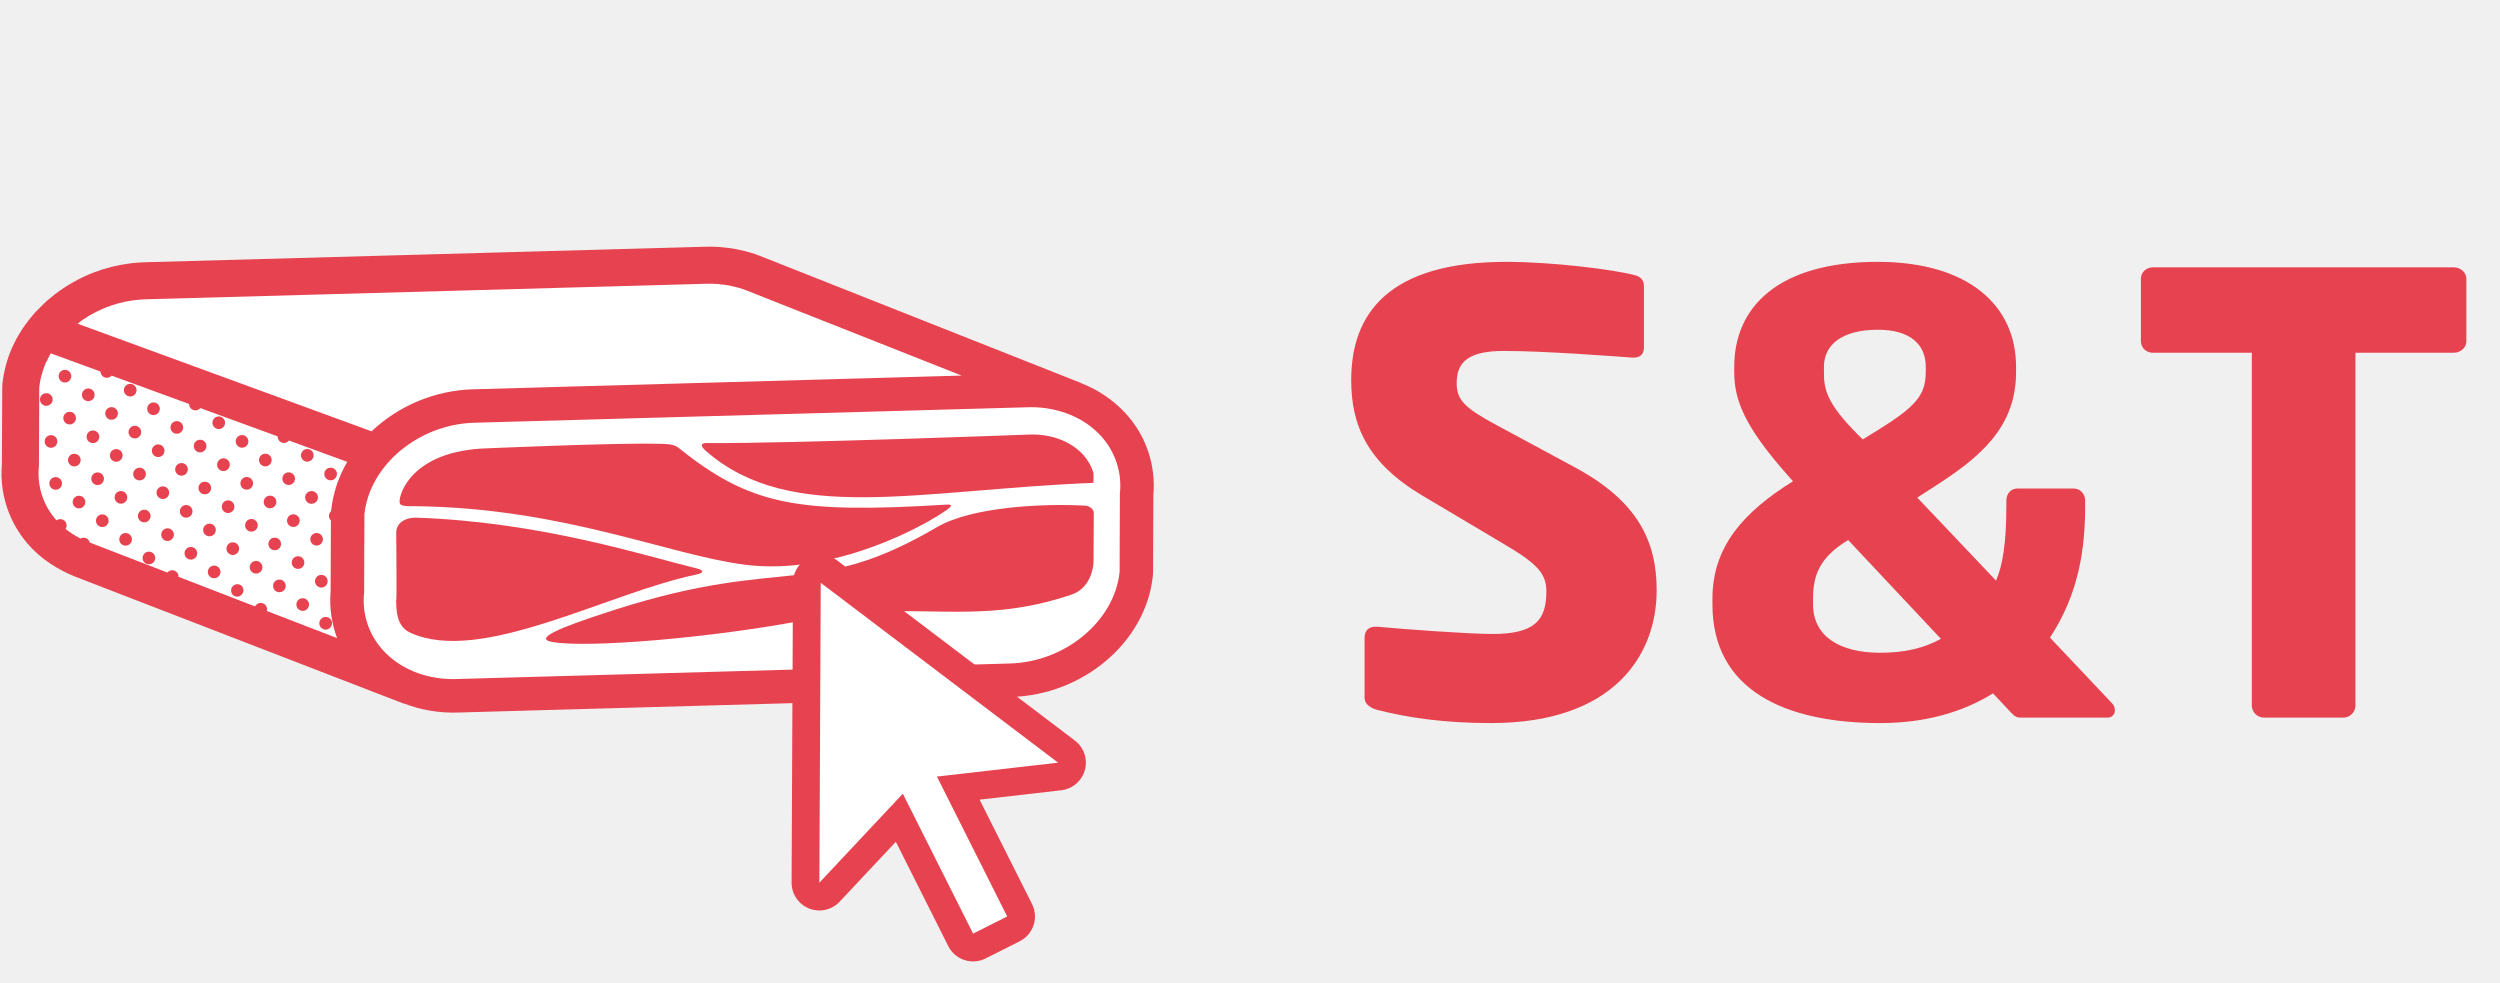
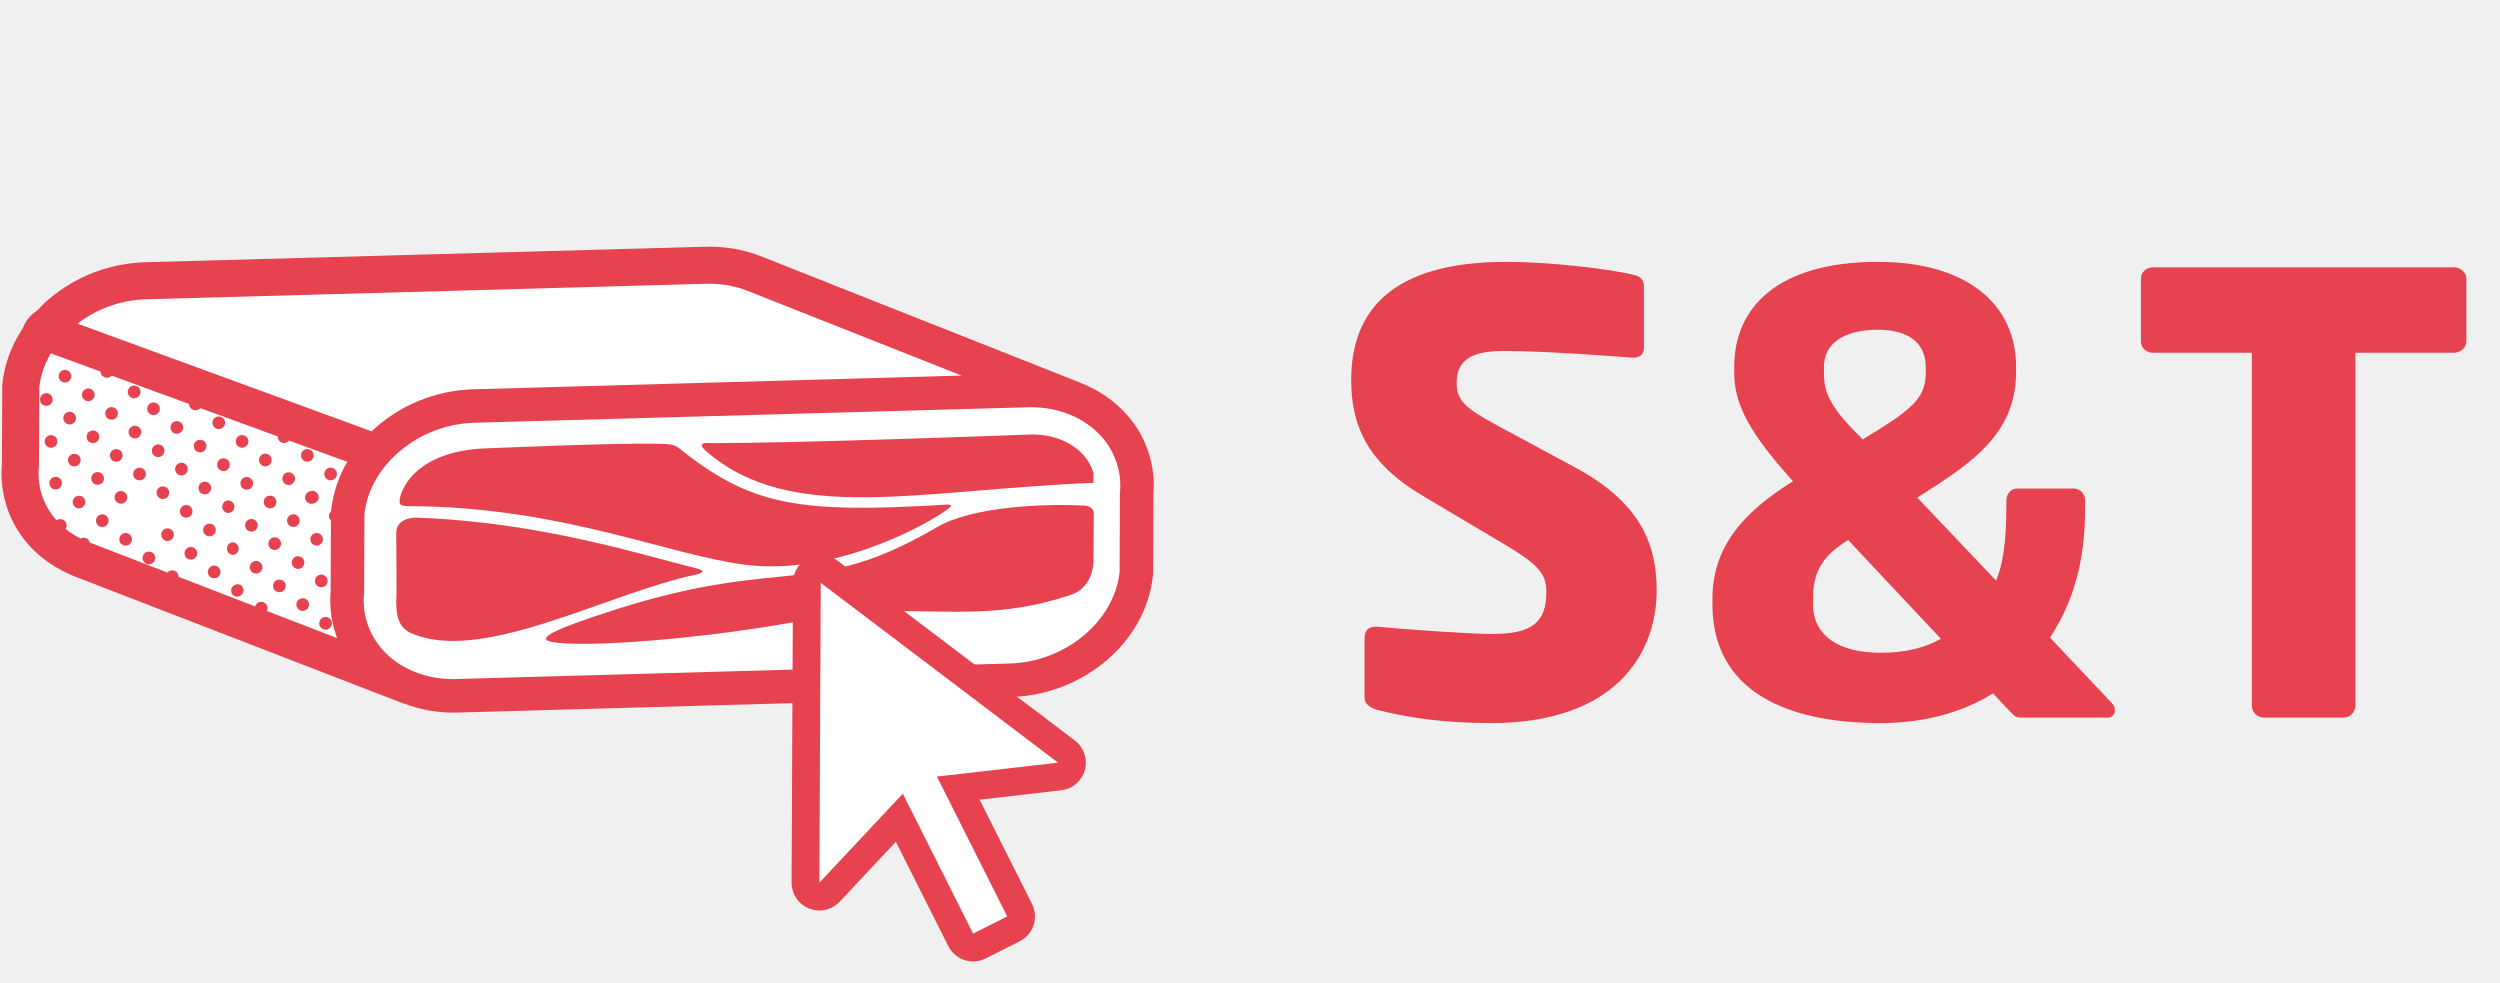
- <svg xmlns="http://www.w3.org/2000/svg" version="1.1" id="Layer_1" x="0px" y="0px" width="132px" height="51.89px" viewBox="0 -12.89 132 51.89" enable-background="new 0 -12.89 132 51.89" xml:space="preserve">
+ <svg xmlns="http://www.w3.org/2000/svg" width="132" height="51.89" viewBox="0 -12.89 132 51.89">
+   <path fill="#FFF" d="M57.834 9.154A5.93 5.93 0 0 0 55.63 7.64c-.021-.009-.04-.023-.061-.031L39.573 1.277a6.624 6.624 0 0 0-.474-.163 7.35 7.35 0 0 0-.507-.125l-.04-.01a4.203 4.203 0 0 0-.223-.047 7.293 7.293 0 0 0-.487-.065 2.674 2.674 0 0 0-.268-.028 7.537 7.537 0 0 0-.689-.014L8.91 1.6c-.196.006-.392.02-.587.042l-.159.019c-.39.05-.776.13-1.154.24a7.797 7.797 0 0 0-.6.198l-.03.01c-.362.14-.713.307-1.049.5a7.638 7.638 0 0 0-1.174.82 1.956 1.956 0 0 0-.235.211c-.055.052-.108.106-.161.16l-.04.04-.037.037a5.304 5.304 0 0 0-.333.35c-.151.176-.293.36-.426.55a1.733 1.733 0 0 0-.08.111c-.043.064-.081.127-.119.19l-.034.056a4.71 4.71 0 0 0-.29.531c-.031.059-.06.119-.087.179a6.183 6.183 0 0 0-.486 1.8c-.007.06-.01.12-.01.182l-.015 3.834a5.352 5.352 0 0 0 1.737 4.435c.334.307.705.573 1.106.798a.315.315 0 0 0 .389.216l.023-.007c.126.058.253.114.384.165l16.386 6.331.003-.008c.851.328 1.76.483 2.672.455l5.074-.142 1.846-.052 20.669-.58c3.63-.101 6.74-2.756 7.08-6.044.006-.06.01-.121.01-.182l.015-3.834a5.312 5.312 0 0 0-1.364-4.057z" />
+   <path fill="#E7424F" d="M59.455 8.96a6.279 6.279 0 0 0-2.335-1.604c-.022-.01-.041-.024-.064-.033L40.11.615a6.916 6.916 0 0 0-.502-.173 7.515 7.515 0 0 0-.537-.133L39.03.3a4.709 4.709 0 0 0-.236-.05 7.432 7.432 0 0 0-.516-.069 2.707 2.707 0 0 0-.284-.03 7.732 7.732 0 0 0-.73-.014L7.63.957a8.088 8.088 0 0 0-.622.044l-.168.02a8.112 8.112 0 0 0-1.86.465l-.03.01a8.13 8.13 0 0 0-1.111.529 8.097 8.097 0 0 0-.655.413c-.203.143-.4.296-.589.457a2.118 2.118 0 0 0-.25.223 4.542 4.542 0 0 0-.17.17l-.043.043-.038.038a4.8 4.8 0 0 0-.16.159 1.824 1.824 0 0 0-.729.912 4.195 4.195 0 0 0-.125.201l-.037.06a4.77 4.77 0 0 0-.306.562 3.336 3.336 0 0 0-.093.19 6.468 6.468 0 0 0-.515 1.906c-.007.064-.01.129-.01.193L.1 11.613a5.674 5.674 0 0 0 1.84 4.698c.355.325 1.028.84 2.016 1.241l17.356 6.708.004-.01a7.256 7.256 0 0 0 2.83.483l5.375-.151 1.956-.055 21.894-.615c3.846-.107 7.14-2.919 7.5-6.402.006-.064.01-.128.01-.193l.016-4.062a5.629 5.629 0 0 0-1.443-4.296l.001.001zM4.341 4.015L4.36 4c.118-.08.24-.158.365-.231l.062-.034c.1-.057.2-.114.304-.165.013-.007.027-.012.04-.018.17-.083.342-.16.519-.229l.007-.002c.175-.067.354-.125.535-.177l.044-.014c.126-.035.254-.065.383-.091.027-.006.055-.01.082-.015.169-.033.34-.059.512-.077.156-.017.312-.03.47-.034l29.634-.821c.191-.005.383-.001.574.013h.018c.05.004.096.014.144.02.134.013.267.028.397.05.07.013.136.03.204.045.11.025.22.049.327.08.02.005.042.009.062.015.119.036.235.076.348.12L50.773 6.94l-25.79.725c-2 .056-3.909.846-5.363 2.219L4.1 4.202c.081-.062.157-.128.24-.186l.001-.001zm13.131 10.576l-.015 3.729c-.073.863.05 1.703.342 2.483l-3.71-1.434a.334.334 0 1 0-.62-.24l-4.043-1.562v-.05a.334.334 0 0 0-.589-.177l-4.096-1.583a.333.333 0 0 0-.49-.213 4.335 4.335 0 0 1-.79-.507.334.334 0 0 0-.477-.453 3.686 3.686 0 0 1-.927-2.876l.016-4.149c.015-.138.037-.276.066-.412.008-.039.018-.077.027-.116.025-.105.054-.208.086-.31.011-.034.02-.068.032-.1.042-.124.089-.245.141-.364l.011-.021.015-.031a.336.336 0 0 0 .073-.146c.036-.074.074-.147.115-.22l.044-.072 2.628.962v.032a.335.335 0 0 0 .584.182L9.987 8.44c0 .014-.002.028 0 .042a.335.335 0 0 0 .59.175l4.085 1.495a.334.334 0 0 0 .597.218l3.077 1.127a6.418 6.418 0 0 0-.852 2.568l-.003.036a.333.333 0 0 0-.028.47l.019.02zM59.13 13.18l-.015 4.13c-.267 2.593-2.864 4.752-5.793 4.833l-29.392.824c-1.483 0-2.838-.56-3.717-1.535a3.885 3.885 0 0 1-.987-3.036l.015-4.13c.267-2.593 2.865-4.753 5.793-4.835l29.392-.822h.001c1.483 0 2.837.559 3.716 1.534a3.887 3.887 0 0 1 .987 3.037z" />
+   <path fill="#E7424F" d="M36.82 17.132c-2.752-.667-8.257-2.468-14.847-2.69-.379-.013-1.055.152-1.052.812.007 1.315.034 3.562-.003 3.574.014.498 0 1.346.741 1.687 3.729 1.718 10.44-2.115 15.133-3.075.316-.065.422-.212.028-.308z" />
+   <path fill="#E7424F" d="M21.843 13.836c7.893.076 13.448 2.583 17.521 3.095 4.657.585 9.484-2.067 10.656-2.922.282-.205.242-.273-.054-.255-7.953.487-10.37.023-14.171-3.022-.255-.204-.792-.182-1.061-.19-2.23-.06-9.334.253-9.334.253-3.914.248-4.439 2.707-4.277 2.922.114.151.609.118.72.119z" />
+   <path fill="#E7424F" d="M57.308 13.808c-2.176-.12-5.977.047-7.833 1.134-6.524 3.82-8.05 1.514-16.906 4.331-3.277 1.043-4.353 1.563-3.41 1.734 1.826.33 8.428-.207 13.424-1.174 5.783-1.12 8.798.42 13.978-1.322.995-.334 1.175-1.383 1.177-1.752l.013-2.544c.001-.314-.356-.403-.443-.407zm-20.027-2.88c4.454 3.892 11.225 2.046 20.455 1.676-.002-.333-.002-.226.003-.363l-.007-.169a2.487 2.487 0 0 0-.53-.937c-.616-.686-1.595-1.081-2.687-1.084l-.129.002s-12.642.48-16.909.45c-.117 0-.758-.066-.196.425z" />
+   <ellipse fill="#E7424F" cx="17.456" cy="12.136" rx=".334" ry=".334" />
+   <path fill="#E7424F" d="M14.048 11.731a.335.335 0 1 0-.37-.295h.001c.02.184.186.316.37.295h-.001zm1.845-.542a.334.334 0 1 0 .295-.369.335.335 0 0 0-.295.369z" />
+   <ellipse fill="#E7424F" cx="12.781" cy="10.415" rx=".334" ry=".334" />
+   <path fill="#E7424F" d="M16.756 15.915a.333.333 0 1 0-.238-.598l-.015.011a.34.34 0 0 0-.116.292.336.336 0 0 0 .37.295h-.001z" />
+   <ellipse fill="#E7424F" cx="14.258" cy="13.614" rx=".334" ry=".334" />
+   <path fill="#E7424F" d="M16.37 13.05a.335.335 0 1 0 .206.634.335.335 0 1 0-.207-.636l.001.002z" />
+   <ellipse fill="#E7424F" cx="15.489" cy="14.599" rx=".334" ry=".334" />
+   <ellipse fill="#E7424F" cx="13.274" cy="14.846" rx=".334" ry=".334" />
+   <ellipse fill="#E7424F" cx="15.242" cy="12.383" rx=".334" ry=".334" />
+   <ellipse fill="#E7424F" cx="13.028" cy="12.63" rx=".334" ry=".334" />
+   <path fill="#E7424F" d="M17.11 19.696a.335.335 0 1 0 .17.648.335.335 0 0 0-.17-.648z" />
+   <ellipse fill="#E7424F" cx="14.752" cy="18.045" rx=".334" ry=".334" />
+   <path fill="#E7424F" d="M17.298 17.761a.335.335 0 1 0-.665.075.335.335 0 0 0 .665-.075z" />
+   <ellipse fill="#E7424F" cx="15.983" cy="19.03" rx=".334" ry=".334" />
+   <ellipse fill="#E7424F" cx="15.736" cy="16.814" rx=".334" ry=".334" />
+   <ellipse fill="#E7424F" cx="13.521" cy="17.061" rx=".334" ry=".334" />
+   <path fill="#E7424F" d="M14.837 15.793a.335.335 0 1 0-.665.075.335.335 0 0 0 .665-.075z" />
+   <ellipse fill="#E7424F" cx="9.336" cy="9.678" rx=".334" ry=".334" />
+   <path fill="#E7424F" d="M11.295 9.647a.335.335 0 0 0 .587-.253.335.335 0 0 0-.369-.295.335.335 0 0 0-.218.548z" />
+   <ellipse fill="#E7424F" cx="10.566" cy="10.662" rx=".334" ry=".334" />
+   <ellipse fill="#E7424F" cx="8.352" cy="10.909" rx=".334" ry=".334" />
+   <ellipse fill="#E7424F" cx="8.105" cy="8.693" rx=".334" ry=".334" />
+   <ellipse fill="#E7424F" cx="9.83" cy="14.109" rx=".334" ry=".334" />
+   <path fill="#E7424F" d="M12.08 14.194a.333.333 0 1 0-.073-.663.335.335 0 0 0 .074.664h-.001z" />
+   <ellipse fill="#E7424F" cx="11.06" cy="15.093" rx=".334" ry=".334" />
+   <ellipse fill="#E7424F" cx="8.846" cy="15.34" rx=".334" ry=".334" />
+   <ellipse fill="#E7424F" cx="10.813" cy="12.877" rx=".334" ry=".334" />
+   <ellipse fill="#E7424F" cx="8.599" cy="13.124" rx=".334" ry=".334" />
+   <path fill="#E7424F" d="M9.915 11.856a.335.335 0 1 0-.665.075.335.335 0 0 0 .665-.075zm1.562-.305a.335.335 0 1 0 .653.057.334.334 0 0 0-.653-.057zm1.27 6.48a.334.334 0 0 0-.424.516l.006.005a.334.334 0 0 0 .417-.52l.001-.001z" />
+   <ellipse fill="#E7424F" cx="11.307" cy="17.308" rx=".334" ry=".334" />
+   <path fill="#E7424F" d="M10.04 15.992a.335.335 0 1 0 .37.295h-.001a.334.334 0 0 0-.369-.295h-.001.001zm2.288.417a.335.335 0 0 0-.074-.664.335.335 0 0 0 .074.664zm-8-8.416c.02.184.186.316.37.295a.335.335 0 1 0-.37-.295zm2.516.05a.335.335 0 1 0-.001-.001l.001.001z" />
+   <ellipse fill="#E7424F" cx="3.43" cy="6.972" rx=".334" ry=".334" />
+   <ellipse fill="#E7424F" cx="4.907" cy="10.172" rx=".334" ry=".334" />
+   <path fill="#E7424F" d="M7.018 9.607a.333.333 0 0 0-.214.422.335.335 0 1 0 .214-.422z" />
+   <ellipse fill="#E7424F" cx="6.138" cy="11.156" rx=".334" ry=".334" />
+   <ellipse fill="#E7424F" cx="3.924" cy="11.403" rx=".334" ry=".334" />
+   <ellipse fill="#E7424F" cx="5.891" cy="8.94" rx=".334" ry=".334" />
+   <ellipse fill="#E7424F" cx="3.677" cy="9.187" rx=".334" ry=".334" />
+   <ellipse fill="#E7424F" cx="2.693" cy="10.419" rx=".334" ry=".334" />
+   <path fill="#E7424F" d="M2.778 8.166a.333.333 0 0 0-.435-.28.334.334 0 1 0 .435.28z" />
+   <ellipse fill="#E7424F" cx="5.401" cy="14.603" rx=".334" ry=".334" />
+   <path fill="#E7424F" d="M7.652 14.688a.335.335 0 1 0 0 0z" />
+   <ellipse fill="#E7424F" cx="6.632" cy="15.587" rx=".334" ry=".334" />
+   <ellipse fill="#E7424F" cx="6.385" cy="13.371" rx=".334" ry=".334" />
+   <ellipse fill="#E7424F" cx="4.171" cy="13.619" rx=".334" ry=".334" />
+   <path fill="#E7424F" d="M5.486 12.35a.335.335 0 1 0-.665.075.335.335 0 0 0 .665-.075zm2.215-.247a.334.334 0 1 0-.666.074.334.334 0 0 0 .666-.074zm.493 4.431a.335.335 0 1 0-.299.37l.005-.001a.334.334 0 0 0 .294-.369zm-4.922-3.937a.335.335 0 1 0-.665.075.335.335 0 0 0 .665-.075z" />
+   <path fill="#FFF" d="M51.38 37.138a.732.732 0 0 1-.655-.404l-3.24-6.448-3.687 3.932a.733.733 0 0 1-1.268-.505l.072-15.833a.734.734 0 0 1 1.176-.581l12.532 9.494a.733.733 0 0 1-.36 1.314l-5.354.615 3.24 6.447a.734.734 0 0 1-.326.985l-1.8.906a.738.738 0 0 1-.33.078z" />
+   <path fill="#E7424F" d="M43.335 17.883l12.532 9.495-6.397.735 3.71 7.386-1.8.906-3.71-7.387-4.407 4.698.072-15.833zm0-1.467a1.467 1.467 0 0 0-1.466 1.46l-.073 15.835a1.467 1.467 0 0 0 2.536 1.01l2.969-3.166 2.768 5.51a1.467 1.467 0 0 0 1.969.652l1.8-.907a1.467 1.467 0 0 0 .652-1.97l-2.768-5.508 4.312-.496a1.467 1.467 0 0 0 .717-2.627L44.22 16.714a1.466 1.466 0 0 0-.885-.298z" />
  <g>
-     <path fill="#FFFFFF" d="M57.834,9.154C57.224,8.488,56.47,7.97,55.63,7.64c-0.021-0.009-0.04-0.023-0.061-0.031L39.573,1.277   c-0.156-0.06-0.314-0.115-0.474-0.163c-0.167-0.048-0.337-0.089-0.507-0.125l-0.04-0.01c-0.074-0.018-0.148-0.033-0.223-0.047   c-0.162-0.027-0.324-0.049-0.487-0.065c-0.089-0.014-0.178-0.023-0.268-0.028c-0.229-0.015-0.459-0.02-0.689-0.014L8.91,1.6   C8.714,1.606,8.518,1.62,8.323,1.642L8.164,1.661c-0.39,0.05-0.776,0.13-1.154,0.24c-0.203,0.058-0.403,0.124-0.6,0.198l-0.03,0.01   c-0.362,0.14-0.713,0.307-1.049,0.5c-0.212,0.12-0.418,0.25-0.618,0.39c-0.192,0.135-0.378,0.278-0.556,0.43   C4.073,3.493,3.995,3.563,3.922,3.64C3.867,3.692,3.814,3.746,3.761,3.8l-0.04,0.04L3.684,3.877   c-0.051,0.049-0.101,0.099-0.15,0.15c-0.065,0.063-0.126,0.13-0.183,0.2C3.2,4.403,3.058,4.587,2.925,4.777   C2.897,4.813,2.87,4.85,2.845,4.888c-0.043,0.064-0.081,0.127-0.119,0.19L2.692,5.134c-0.108,0.171-0.205,0.348-0.29,0.531   c-0.031,0.059-0.06,0.119-0.087,0.179c-0.252,0.572-0.416,1.179-0.486,1.8c-0.007,0.06-0.01,0.12-0.01,0.182L1.804,11.66   c-0.147,1.669,0.496,3.31,1.737,4.435c0.334,0.307,0.705,0.573,1.106,0.798c0.048,0.167,0.222,0.264,0.389,0.216   c0.008-0.002,0.015-0.005,0.023-0.007c0.126,0.058,0.253,0.114,0.384,0.165l16.386,6.331l0.003-0.008   c0.851,0.328,1.76,0.483,2.672,0.455l5.074-0.142l1.846-0.052l20.669-0.58c3.63-0.101,6.74-2.756,7.08-6.044   c0.006-0.06,0.01-0.121,0.01-0.182l0.015-3.834C59.332,11.727,58.838,10.256,57.834,9.154L57.834,9.154z" />
-     <g>
-       <path fill="#E7424F" d="M59.455,8.96c-0.646-0.706-1.445-1.254-2.335-1.604c-0.022-0.01-0.041-0.024-0.064-0.033L40.11,0.615    c-0.165-0.064-0.333-0.122-0.502-0.173c-0.177-0.051-0.356-0.095-0.537-0.133L39.03,0.3c-0.078-0.019-0.157-0.035-0.236-0.05    c-0.171-0.029-0.343-0.052-0.516-0.069c-0.094-0.015-0.189-0.025-0.284-0.03c-0.243-0.016-0.487-0.021-0.73-0.014L7.63,0.957    C7.422,0.964,7.215,0.978,7.008,1.001L6.84,1.021C6.204,1.102,5.579,1.258,4.98,1.486l-0.03,0.01    C4.567,1.644,4.195,1.821,3.839,2.025C3.614,2.152,3.396,2.29,3.184,2.438c-0.203,0.143-0.4,0.296-0.589,0.457    c-0.089,0.068-0.173,0.142-0.25,0.223C2.287,3.173,2.23,3.23,2.175,3.288L2.132,3.331L2.094,3.369    c-0.055,0.052-0.108,0.105-0.16,0.159C1.865,3.595,1.801,3.666,1.741,3.74c-0.16,0.186-0.31,0.38-0.451,0.583    C1.26,4.361,1.231,4.401,1.205,4.44C1.161,4.506,1.12,4.573,1.08,4.641l-0.037,0.06c-0.114,0.18-0.217,0.368-0.306,0.562    c-0.033,0.062-0.064,0.126-0.093,0.19C0.376,6.058,0.202,6.701,0.129,7.359c-0.007,0.064-0.01,0.129-0.01,0.193L0.1,11.613    c-0.155,1.768,0.526,3.506,1.84,4.698c0.355,0.325,1.028,0.84,2.016,1.241l17.356,6.708l0.004-0.01    c0.902,0.348,1.864,0.512,2.83,0.483l5.375-0.151l1.956-0.055l21.894-0.615c3.846-0.107,7.14-2.919,7.5-6.402    c0.006-0.064,0.01-0.128,0.01-0.193l0.016-4.062c0.142-1.571-0.381-3.129-1.443-4.296L59.455,8.96z M4.341,4.015L4.36,4    C4.478,3.92,4.6,3.842,4.725,3.769l0.062-0.034c0.1-0.057,0.2-0.114,0.304-0.165c0.013-0.007,0.027-0.012,0.04-0.018    c0.17-0.083,0.342-0.16,0.519-0.229l0.007-0.002c0.175-0.067,0.354-0.125,0.535-0.177L6.236,3.13    C6.362,3.095,6.49,3.065,6.619,3.039c0.027-0.006,0.055-0.01,0.082-0.015c0.169-0.033,0.34-0.059,0.512-0.077    c0.156-0.017,0.312-0.03,0.47-0.034l29.634-0.821c0.191-0.005,0.383-0.001,0.574,0.013h0.018c0.05,0.004,0.096,0.014,0.144,0.02    c0.134,0.013,0.267,0.028,0.397,0.05c0.07,0.013,0.136,0.03,0.204,0.045c0.11,0.025,0.22,0.049,0.327,0.08    c0.02,0.005,0.042,0.009,0.062,0.015c0.119,0.036,0.235,0.076,0.348,0.12L50.773,6.94l-25.79,0.725    c-2,0.056-3.909,0.846-5.363,2.219L4.1,4.202C4.181,4.14,4.257,4.074,4.34,4.016L4.341,4.015z M17.472,14.591l-0.015,3.729    c-0.073,0.863,0.05,1.703,0.342,2.483l-3.71-1.434c0.05-0.178-0.054-0.362-0.232-0.411c-0.154-0.043-0.316,0.029-0.388,0.171    l-4.043-1.562v-0.05c-0.02-0.183-0.185-0.316-0.368-0.296c-0.086,0.009-0.165,0.052-0.221,0.119l-4.096-1.583    c-0.042-0.179-0.221-0.29-0.4-0.248c-0.032,0.007-0.062,0.019-0.09,0.035c-0.281-0.14-0.546-0.31-0.79-0.507    c0.102-0.154,0.06-0.361-0.094-0.463c-0.117-0.077-0.27-0.074-0.383,0.01c-0.706-0.782-1.043-1.829-0.927-2.876l0.016-4.149    C2.088,7.421,2.11,7.283,2.139,7.147C2.147,7.108,2.157,7.07,2.166,7.031c0.025-0.105,0.054-0.208,0.086-0.31    c0.011-0.034,0.02-0.068,0.032-0.1c0.042-0.124,0.089-0.245,0.141-0.364l0.011-0.021l0.015-0.031    c0.036-0.042,0.061-0.092,0.073-0.146c0.036-0.074,0.074-0.147,0.115-0.22l0.044-0.072l2.628,0.962v0.032    C5.332,6.944,5.497,7.076,5.68,7.056c0.083-0.009,0.16-0.05,0.215-0.113L9.987,8.44c0,0.014-0.002,0.028,0,0.042    c0.02,0.183,0.186,0.315,0.369,0.295c0.086-0.01,0.166-0.053,0.221-0.12l4.085,1.495c-0.007,0.184,0.137,0.339,0.321,0.346    c0.107,0.004,0.21-0.044,0.276-0.128l3.077,1.127c-0.463,0.786-0.754,1.661-0.852,2.568l-0.003,0.036    c-0.138,0.122-0.15,0.332-0.028,0.47C17.459,14.578,17.465,14.585,17.472,14.591z M59.13,13.18l-0.015,4.13    c-0.267,2.593-2.864,4.752-5.793,4.833L23.93,22.967c-1.483,0-2.838-0.56-3.717-1.535c-0.749-0.824-1.108-1.929-0.987-3.036    l0.015-4.13c0.267-2.593,2.865-4.753,5.793-4.835l29.392-0.822h0.001c1.483,0,2.837,0.559,3.716,1.534    C58.892,10.967,59.251,12.073,59.13,13.18z" />
-       <path fill="#E7424F" d="M36.82,17.132c-2.752-0.667-8.257-2.468-14.847-2.69c-0.379-0.013-1.055,0.152-1.052,0.812    c0.007,1.315,0.034,3.562-0.003,3.574c0.014,0.498,0,1.346,0.741,1.687c3.729,1.718,10.44-2.115,15.133-3.075    C37.108,17.375,37.214,17.228,36.82,17.132z" />
-       <path fill="#E7424F" d="M21.843,13.836c7.893,0.076,13.448,2.583,17.521,3.095c4.657,0.585,9.484-2.067,10.656-2.922    c0.282-0.205,0.242-0.273-0.054-0.255c-7.953,0.487-10.37,0.023-14.171-3.022c-0.255-0.204-0.792-0.182-1.061-0.19    c-2.23-0.06-9.334,0.253-9.334,0.253c-3.914,0.248-4.439,2.707-4.277,2.922C21.237,13.868,21.732,13.835,21.843,13.836z" />
-       <path fill="#E7424F" d="M57.308,13.808c-2.176-0.12-5.977,0.047-7.833,1.134c-6.524,3.82-8.05,1.514-16.906,4.331    c-3.277,1.043-4.353,1.563-3.41,1.734c1.826,0.33,8.428-0.207,13.424-1.174c5.783-1.12,8.798,0.42,13.978-1.322    c0.995-0.334,1.175-1.383,1.177-1.752l0.013-2.544C57.752,13.901,57.395,13.812,57.308,13.808z M37.281,10.928    c4.454,3.892,11.225,2.046,20.455,1.676c-0.002-0.333-0.002-0.226,0.003-0.363l-0.007-0.169c-0.106-0.347-0.287-0.667-0.53-0.937    c-0.616-0.686-1.595-1.081-2.687-1.084l-0.129,0.002c0,0-12.642,0.48-16.909,0.45C37.36,10.503,36.719,10.437,37.281,10.928z" />
-       <ellipse fill="#E7424F" cx="17.456" cy="12.136" rx="0.334" ry="0.334" />
-       <path fill="#E7424F" d="M14.048,11.731c0.183-0.021,0.315-0.187,0.294-0.37s-0.187-0.315-0.37-0.294    c-0.183,0.021-0.314,0.186-0.294,0.369h0.001c0.02,0.184,0.186,0.316,0.37,0.295H14.048z M15.893,11.189    c0.009,0.088,0.054,0.169,0.124,0.224c0.144,0.115,0.354,0.091,0.469-0.053c0.055-0.069,0.08-0.157,0.071-0.245    c-0.02-0.183-0.186-0.315-0.369-0.295C16.005,10.84,15.873,11.006,15.893,11.189z" />
-       <ellipse fill="#E7424F" cx="12.781" cy="10.415" rx="0.334" ry="0.334" />
-       <path fill="#E7424F" d="M16.756,15.915c0.183-0.022,0.313-0.188,0.291-0.37c-0.022-0.183-0.188-0.313-0.37-0.291    c-0.058,0.007-0.112,0.029-0.159,0.063l-0.015,0.011c-0.022,0.019-0.041,0.041-0.057,0.065c-0.046,0.066-0.067,0.147-0.059,0.227    c0.021,0.183,0.187,0.315,0.37,0.295H16.756z" />
-       <ellipse fill="#E7424F" cx="14.258" cy="13.614" rx="0.334" ry="0.334" />
-       <path fill="#E7424F" d="M16.37,13.05c-0.18,0.042-0.292,0.222-0.25,0.402c0.042,0.18,0.222,0.292,0.402,0.25    c0.019-0.004,0.037-0.01,0.054-0.018c0.172-0.068,0.257-0.262,0.19-0.434c-0.062-0.158-0.232-0.245-0.397-0.202L16.37,13.05z" />
-       <ellipse fill="#E7424F" cx="15.489" cy="14.599" rx="0.334" ry="0.334" />
-       <ellipse fill="#E7424F" cx="13.274" cy="14.846" rx="0.334" ry="0.334" />
-       <ellipse fill="#E7424F" cx="15.242" cy="12.383" rx="0.334" ry="0.334" />
-       <ellipse fill="#E7424F" cx="13.028" cy="12.63" rx="0.334" ry="0.334" />
-       <path fill="#E7424F" d="M17.11,19.696c-0.179,0.047-0.286,0.23-0.239,0.409s0.23,0.286,0.409,0.239    c0.013-0.003,0.025-0.007,0.037-0.012c0.172-0.068,0.257-0.262,0.19-0.434C17.445,19.74,17.274,19.653,17.11,19.696z" />
-       <ellipse fill="#E7424F" cx="14.752" cy="18.045" rx="0.334" ry="0.334" />
-       <path fill="#E7424F" d="M17.298,17.761c-0.02-0.183-0.186-0.315-0.369-0.295s-0.315,0.186-0.295,0.369s0.186,0.315,0.369,0.295    S17.318,17.944,17.298,17.761L17.298,17.761z" />
-       <ellipse fill="#E7424F" cx="15.983" cy="19.03" rx="0.334" ry="0.334" />
-       <ellipse fill="#E7424F" cx="15.736" cy="16.814" rx="0.334" ry="0.334" />
-       <ellipse fill="#E7424F" cx="13.521" cy="17.061" rx="0.334" ry="0.334" />
-       <path fill="#E7424F" d="M14.837,15.793c-0.02-0.183-0.186-0.315-0.369-0.295c-0.183,0.02-0.315,0.186-0.295,0.369    c0.02,0.183,0.186,0.315,0.369,0.295C14.725,16.142,14.857,15.976,14.837,15.793L14.837,15.793z" />
-       <ellipse fill="#E7424F" cx="9.336" cy="9.678" rx="0.334" ry="0.334" />
-       <path fill="#E7424F" d="M11.295,9.647c0.073,0.084,0.182,0.127,0.292,0.116c0.183-0.021,0.315-0.186,0.295-0.369    c-0.021-0.183-0.186-0.315-0.369-0.295c-0.183,0.021-0.315,0.186-0.295,0.369C11.225,9.534,11.252,9.596,11.295,9.647z" />
-       <ellipse fill="#E7424F" cx="10.566" cy="10.662" rx="0.334" ry="0.334" />
-       <ellipse fill="#E7424F" cx="8.352" cy="10.909" rx="0.334" ry="0.334" />
-       <ellipse fill="#E7424F" cx="8.105" cy="8.693" rx="0.334" ry="0.334" />
-       <ellipse fill="#E7424F" cx="9.83" cy="14.109" rx="0.334" ry="0.334" />
-       <path fill="#E7424F" d="M12.08,14.194c0.183-0.02,0.316-0.185,0.295-0.368s-0.185-0.316-0.368-0.295l0,0    c-0.183,0.02-0.315,0.186-0.295,0.369c0.02,0.183,0.186,0.315,0.369,0.295l0,0H12.08z" />
-       <ellipse fill="#E7424F" cx="11.06" cy="15.093" rx="0.334" ry="0.334" />
-       <ellipse fill="#E7424F" cx="8.846" cy="15.34" rx="0.334" ry="0.334" />
-       <ellipse fill="#E7424F" cx="10.813" cy="12.877" rx="0.334" ry="0.334" />
-       <ellipse fill="#E7424F" cx="8.599" cy="13.124" rx="0.334" ry="0.334" />
-       <path fill="#E7424F" d="M9.915,11.856c-0.02-0.183-0.186-0.315-0.369-0.295c-0.183,0.02-0.315,0.186-0.295,0.369    s0.186,0.315,0.369,0.295C9.803,12.205,9.935,12.039,9.915,11.856L9.915,11.856z M11.477,11.551    c-0.054,0.177,0.046,0.364,0.223,0.418s0.364-0.046,0.418-0.223c0.014-0.045,0.018-0.091,0.012-0.138    c-0.019-0.183-0.184-0.317-0.367-0.297C11.628,11.326,11.515,11.421,11.477,11.551z M12.747,18.031    c-0.143-0.117-0.353-0.096-0.47,0.046s-0.096,0.353,0.046,0.47c0.002,0.002,0.004,0.003,0.006,0.005    c0.151,0.106,0.359,0.069,0.465-0.082c0.096-0.137,0.075-0.324-0.048-0.438L12.747,18.031z" />
-       <ellipse fill="#E7424F" cx="11.307" cy="17.308" rx="0.334" ry="0.334" />
-       <path fill="#E7424F" d="M10.04,15.992c-0.183,0.021-0.315,0.187-0.294,0.37c0.021,0.183,0.187,0.315,0.37,0.294    c0.183-0.021,0.314-0.186,0.294-0.369h-0.001C10.389,16.104,10.224,15.972,10.04,15.992c0,0-0.001,0-0.001,0L10.04,15.992z     M12.328,16.409c0.088-0.009,0.169-0.053,0.224-0.123c0.055-0.069,0.081-0.158,0.071-0.246c-0.02-0.183-0.186-0.315-0.369-0.295    s-0.315,0.186-0.295,0.369c0.009,0.088,0.054,0.169,0.123,0.224C12.151,16.394,12.24,16.419,12.328,16.409z M4.328,7.993    c0.02,0.184,0.186,0.316,0.37,0.295c0.184-0.02,0.316-0.186,0.295-0.369c-0.02-0.184-0.186-0.316-0.37-0.296    C4.44,7.644,4.308,7.809,4.328,7.993z M6.844,8.043C7.028,8.06,7.19,7.925,7.208,7.742C7.21,7.719,7.21,7.696,7.207,7.673    C7.187,7.49,7.022,7.357,6.839,7.378c-0.183,0.02-0.316,0.185-0.296,0.368c0.017,0.158,0.142,0.282,0.3,0.296L6.844,8.043z" />
-       <ellipse fill="#E7424F" cx="3.43" cy="6.972" rx="0.334" ry="0.334" />
-       <ellipse fill="#E7424F" cx="4.907" cy="10.172" rx="0.334" ry="0.334" />
-       <path fill="#E7424F" d="M7.018,9.607c-0.176,0.057-0.272,0.246-0.214,0.422c0.057,0.176,0.246,0.272,0.421,0.214    s0.272-0.246,0.214-0.422C7.382,9.646,7.194,9.55,7.018,9.607z" />
-       <ellipse fill="#E7424F" cx="6.138" cy="11.156" rx="0.334" ry="0.334" />
-       <ellipse fill="#E7424F" cx="3.924" cy="11.403" rx="0.334" ry="0.334" />
-       <ellipse fill="#E7424F" cx="5.891" cy="8.94" rx="0.334" ry="0.334" />
-       <ellipse fill="#E7424F" cx="3.677" cy="9.187" rx="0.334" ry="0.334" />
-       <ellipse fill="#E7424F" cx="2.693" cy="10.419" rx="0.334" ry="0.334" />
-       <path fill="#E7424F" d="M2.778,8.166c-0.02-0.183-0.185-0.315-0.367-0.295C2.388,7.874,2.365,7.879,2.343,7.886    C2.192,7.935,2.096,8.082,2.113,8.24c0.02,0.184,0.186,0.316,0.37,0.295S2.798,8.35,2.778,8.166z" />
-       <ellipse fill="#E7424F" cx="5.401" cy="14.603" rx="0.334" ry="0.334" />
-       <path fill="#E7424F" d="M7.652,14.688c0.088-0.009,0.169-0.053,0.224-0.123c0.115-0.144,0.092-0.354-0.052-0.47    s-0.354-0.092-0.47,0.052c-0.115,0.144-0.092,0.354,0.052,0.47C7.476,14.672,7.564,14.698,7.652,14.688z" />
-       <ellipse fill="#E7424F" cx="6.632" cy="15.587" rx="0.334" ry="0.334" />
-       <ellipse fill="#E7424F" cx="6.385" cy="13.371" rx="0.334" ry="0.334" />
-       <ellipse fill="#E7424F" cx="4.171" cy="13.619" rx="0.334" ry="0.334" />
-       <path fill="#E7424F" d="M5.486,12.35c-0.02-0.183-0.186-0.315-0.369-0.295c-0.183,0.02-0.315,0.186-0.295,0.369    s0.186,0.315,0.369,0.295C5.374,12.699,5.506,12.533,5.486,12.35z M7.701,12.103c-0.02-0.184-0.186-0.316-0.37-0.295    s-0.316,0.186-0.295,0.37s0.186,0.316,0.37,0.295S7.721,12.287,7.701,12.103z M8.194,16.534c-0.02-0.183-0.186-0.315-0.369-0.295    c-0.183,0.02-0.315,0.186-0.295,0.369c0.019,0.182,0.182,0.315,0.365,0.296c0.002,0,0.003,0,0.005-0.001    C8.083,16.882,8.214,16.717,8.194,16.534z M3.272,12.597c-0.02-0.183-0.186-0.315-0.369-0.295    c-0.183,0.02-0.315,0.186-0.295,0.369c0.009,0.089,0.053,0.17,0.123,0.225c0.144,0.116,0.354,0.093,0.47-0.051    C3.257,12.775,3.282,12.686,3.272,12.597z" />
-     </g>
-     <path fill="#FFFFFF" d="M51.38,37.138c-0.277,0-0.531-0.156-0.655-0.404l-3.24-6.448l-3.687,3.932   c-0.277,0.295-0.741,0.311-1.036,0.034c-0.149-0.14-0.233-0.335-0.232-0.539l0.072-15.833c0.003-0.405,0.334-0.732,0.739-0.729   c0.158,0.001,0.311,0.053,0.437,0.148l12.532,9.494c0.323,0.245,0.386,0.705,0.141,1.028c-0.121,0.16-0.302,0.263-0.501,0.286   l-5.354,0.615l3.24,6.447c0.182,0.362,0.036,0.803-0.326,0.985l-1.8,0.906C51.608,37.111,51.495,37.138,51.38,37.138z" />
-     <path fill="#E7424F" d="M43.335,17.883l12.532,9.495l-6.397,0.735l3.71,7.386l-1.8,0.906l-3.71-7.387l-4.407,4.698   C43.263,33.716,43.335,17.883,43.335,17.883z M43.335,16.416c-0.807,0.001-1.462,0.653-1.466,1.46l-0.073,15.835   c-0.003,0.81,0.651,1.469,1.462,1.472c0.407,0.001,0.796-0.166,1.074-0.462l2.969-3.166l2.768,5.51   c0.364,0.724,1.245,1.015,1.969,0.652l1.8-0.907c0.724-0.364,1.016-1.246,0.652-1.97l-2.768-5.508l4.312-0.496   c0.804-0.092,1.382-0.818,1.291-1.622c-0.045-0.399-0.253-0.763-0.574-1.005L44.22,16.714   C43.965,16.521,43.655,16.416,43.335,16.416z" />
-     <g>
-       <path fill="#E7424F" d="M87.472,18.28c0-2.592-0.992-4.704-4.32-6.496l-4.096-2.208c-1.728-0.928-2.144-1.344-2.144-2.24    c0-1.152,0.672-1.696,2.496-1.696c2.176,0,5.888,0.288,6.784,0.352h0.064c0.416,0,0.544-0.256,0.544-0.544V2.216    c0-0.352-0.224-0.512-0.48-0.576c-1.216-0.32-4.448-0.704-6.784-0.704c-6.208,0-8.192,2.72-8.192,6.24    c0,2.336,0.8,4.352,3.776,6.112l4.416,2.624c1.664,0.992,2.112,1.504,2.112,2.432c0,1.536-0.64,2.24-2.848,2.24    c-1.248,0-4.768-0.256-6.08-0.384h-0.096c-0.32,0-0.576,0.16-0.576,0.608v3.136c0,0.352,0.32,0.544,0.64,0.64    c1.632,0.416,3.52,0.704,6.048,0.704C85.232,25.288,87.472,21.672,87.472,18.28z M111.664,24.616    c0.004-0.145-0.054-0.285-0.16-0.384l-3.264-3.456c1.504-2.304,1.856-4.608,1.856-6.976v-0.256c0-0.352-0.256-0.64-0.608-0.64    h-2.976c-0.352,0-0.576,0.288-0.576,0.64V13.8c0,1.984-0.192,3.136-0.544,3.968l-4.16-4.384l0.992-0.64    c2.272-1.472,4.224-3.04,4.224-5.984V6.472c0-3.264-2.56-5.536-7.296-5.536c-5.28,0-7.584,2.4-7.584,5.536V6.76    c0,1.44,0.512,2.848,2.848,5.472l0.256,0.288c-2.624,1.632-4.256,3.456-4.256,6.208v0.288c0,4.544,3.84,6.272,8.864,6.272    c2.368,0,4.352-0.576,5.952-1.568l0.96,1.024c0.224,0.224,0.288,0.256,0.544,0.256h4.544c0.204,0.008,0.376-0.151,0.384-0.355    C111.664,24.635,111.664,24.626,111.664,24.616z M101.68,6.76c0,1.216-0.544,1.824-2.496,3.04l-0.832,0.512l-0.256-0.256    c-1.664-1.664-1.792-2.4-1.792-3.296V6.472c0-1.184,0.992-1.952,2.848-1.952c1.696,0,2.528,0.768,2.528,1.952    C101.68,6.472,101.68,6.76,101.68,6.76z M102.48,20.84c-0.864,0.48-1.888,0.736-3.2,0.736c-2.144,0-3.552-0.864-3.552-2.56v-0.288    c0-1.216,0.32-2.176,1.856-3.104C97.584,15.624,102.48,20.84,102.48,20.84z M130.224,5.128V1.832c0-0.352-0.32-0.608-0.672-0.608    H113.68c-0.352,0-0.64,0.256-0.64,0.608v3.296c0,0.352,0.288,0.608,0.64,0.608h5.216V24.36c0,0.352,0.288,0.64,0.64,0.64h4.192    c0.352,0,0.64-0.288,0.64-0.64V5.736h5.184C129.904,5.736,130.224,5.48,130.224,5.128z" />
-     </g>
+     <path fill="#E7424F" d="M87.472 18.28c0-2.592-.992-4.704-4.32-6.496l-4.096-2.208c-1.728-.928-2.144-1.344-2.144-2.24 0-1.152.672-1.696 2.496-1.696 2.176 0 5.888.288 6.784.352h.064c.416 0 .544-.256.544-.544V2.216c0-.352-.224-.512-.48-.576-1.216-.32-4.448-.704-6.784-.704-6.208 0-8.192 2.72-8.192 6.24 0 2.336.8 4.352 3.776 6.112l4.416 2.624c1.664.992 2.112 1.504 2.112 2.432 0 1.536-.64 2.24-2.848 2.24-1.248 0-4.768-.256-6.08-.384h-.096c-.32 0-.576.16-.576.608v3.136c0 .352.32.544.64.64 1.632.416 3.52.704 6.048.704 6.496 0 8.736-3.616 8.736-7.008zm24.192 6.336a.506.506 0 0 0-.16-.384l-3.264-3.456c1.504-2.304 1.856-4.608 1.856-6.976v-.256c0-.352-.256-.64-.608-.64h-2.976c-.352 0-.576.288-.576.64v.256c0 1.984-.192 3.136-.544 3.968l-4.16-4.384.992-.64c2.272-1.472 4.224-3.04 4.224-5.984v-.288c0-3.264-2.56-5.536-7.296-5.536-5.28 0-7.584 2.4-7.584 5.536v.288c0 1.44.512 2.848 2.848 5.472l.256.288c-2.624 1.632-4.256 3.456-4.256 6.208v.288c0 4.544 3.84 6.272 8.864 6.272 2.368 0 4.352-.576 5.952-1.568l.96 1.024c.224.224.288.256.544.256h4.544a.37.37 0 0 0 .384-.355v-.029zM101.68 6.76c0 1.216-.544 1.824-2.496 3.04l-.832.512-.256-.256c-1.664-1.664-1.792-2.4-1.792-3.296v-.288c0-1.184.992-1.952 2.848-1.952 1.696 0 2.528.768 2.528 1.952v.288zm.8 14.08c-.864.48-1.888.736-3.2.736-2.144 0-3.552-.864-3.552-2.56v-.288c0-1.216.32-2.176 1.856-3.104l4.896 5.216zm27.744-15.712V1.832c0-.352-.32-.608-.672-.608H113.68c-.352 0-.64.256-.64.608v3.296c0 .352.288.608.64.608h5.216V24.36c0 .352.288.64.64.64h4.192c.352 0 .64-.288.64-.64V5.736h5.184c.352 0 .672-.256.672-.608z" />
  </g>
</svg>
